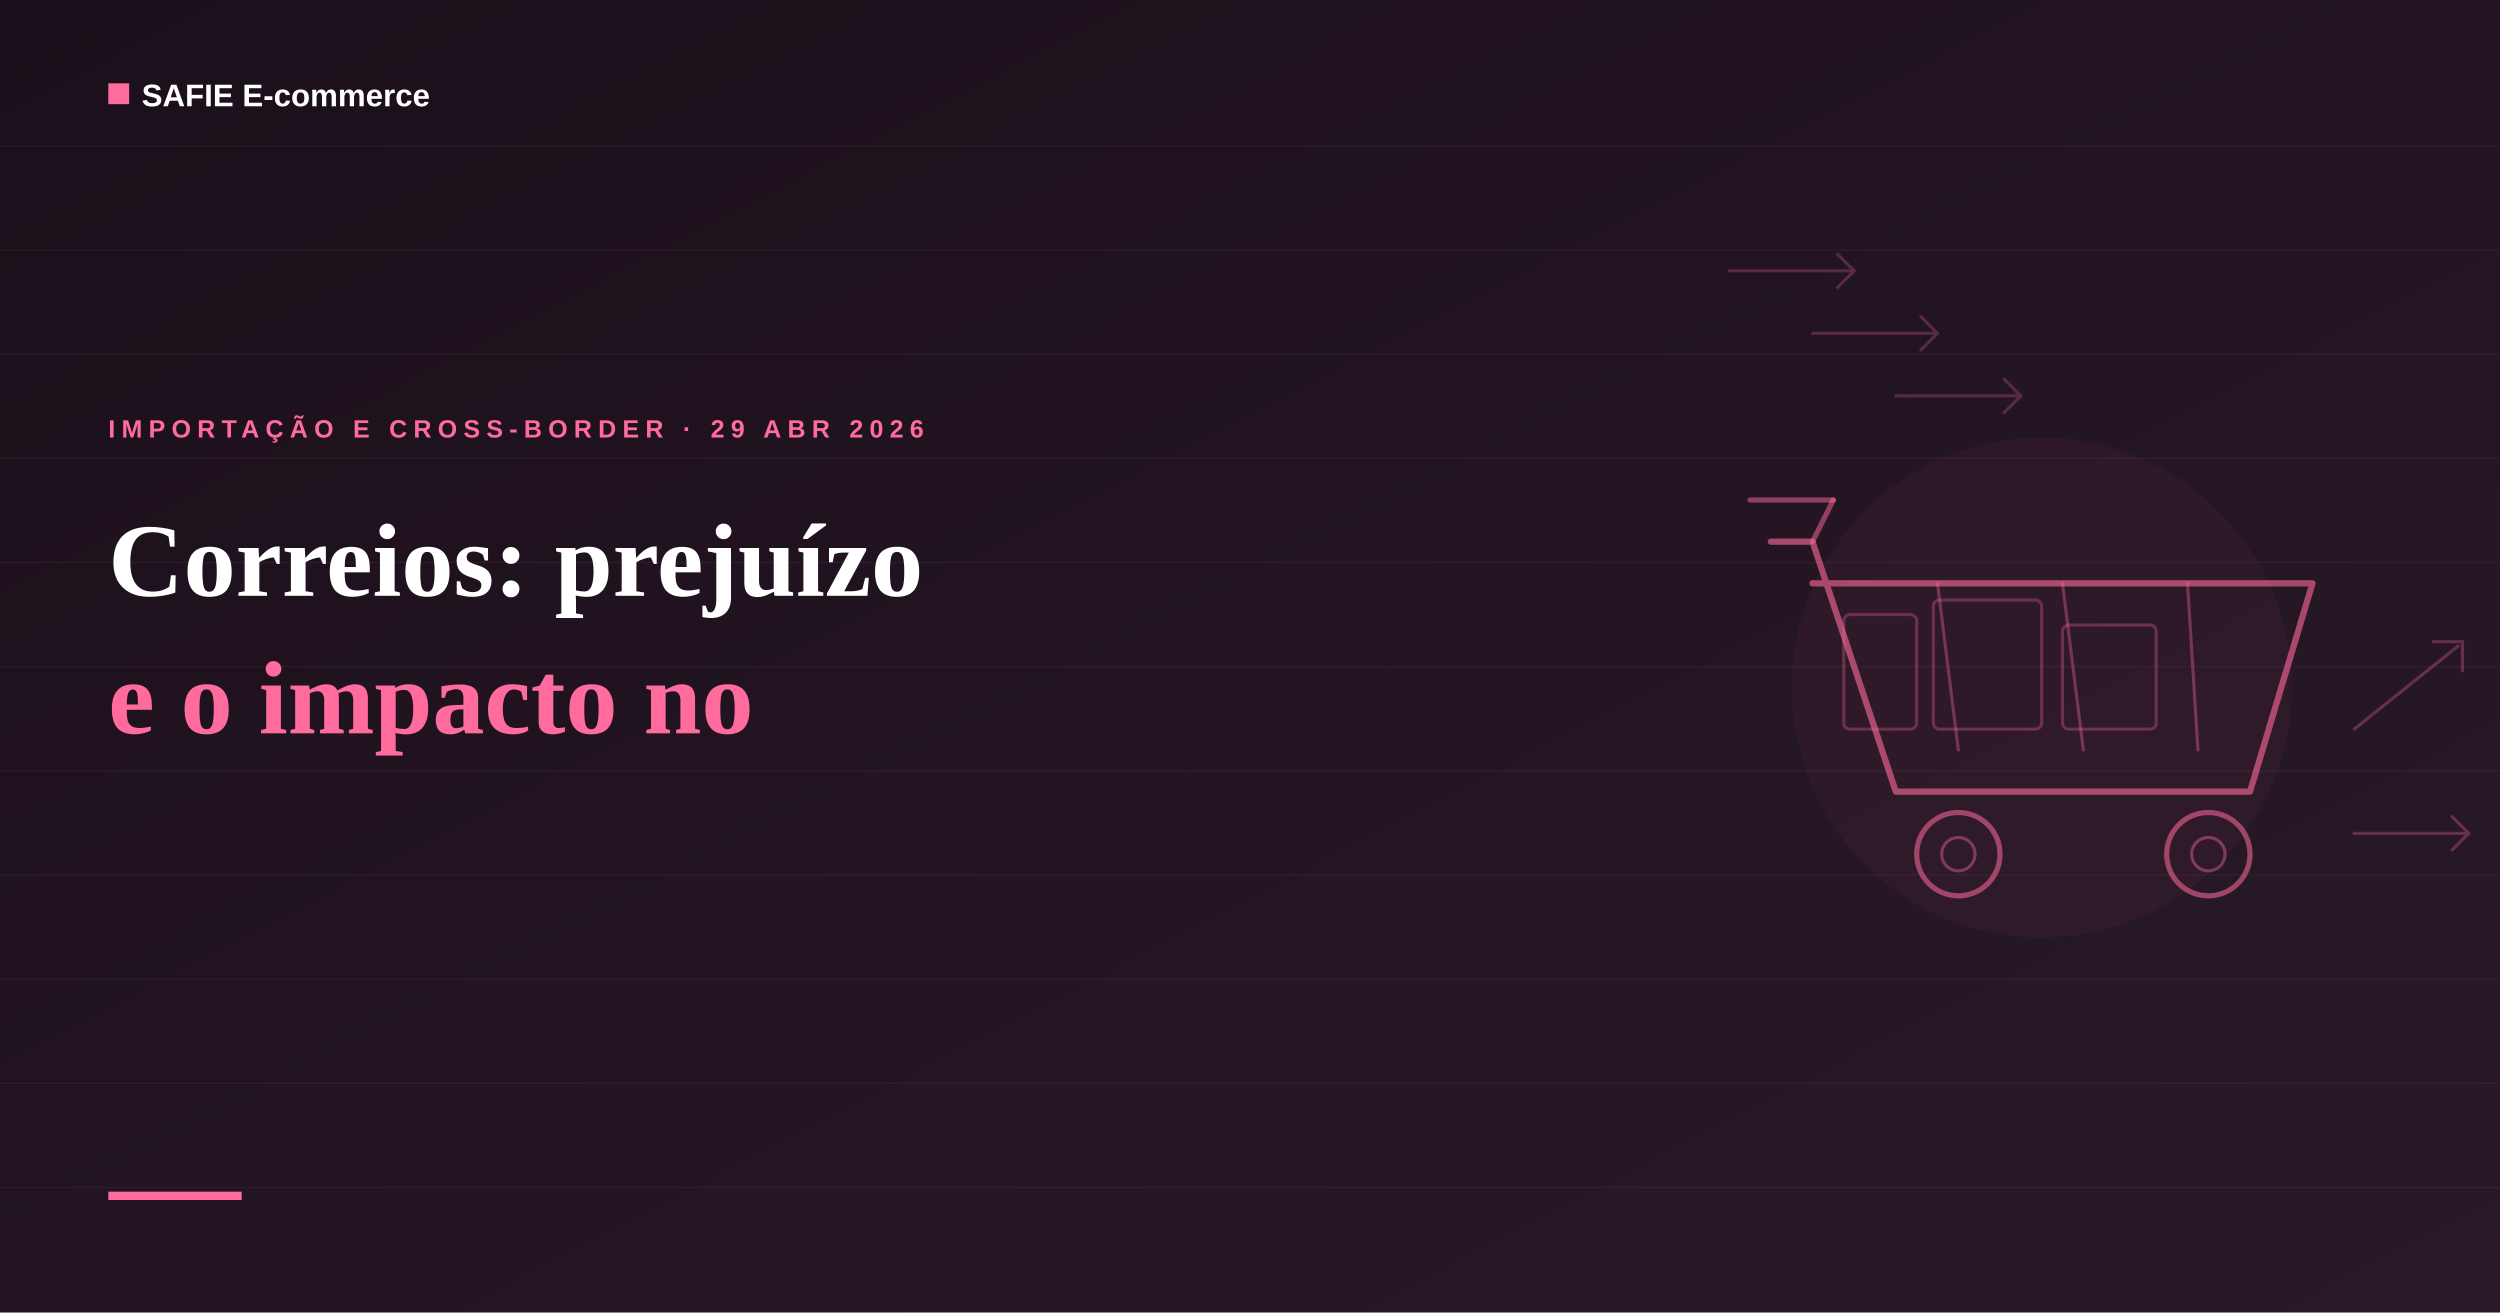
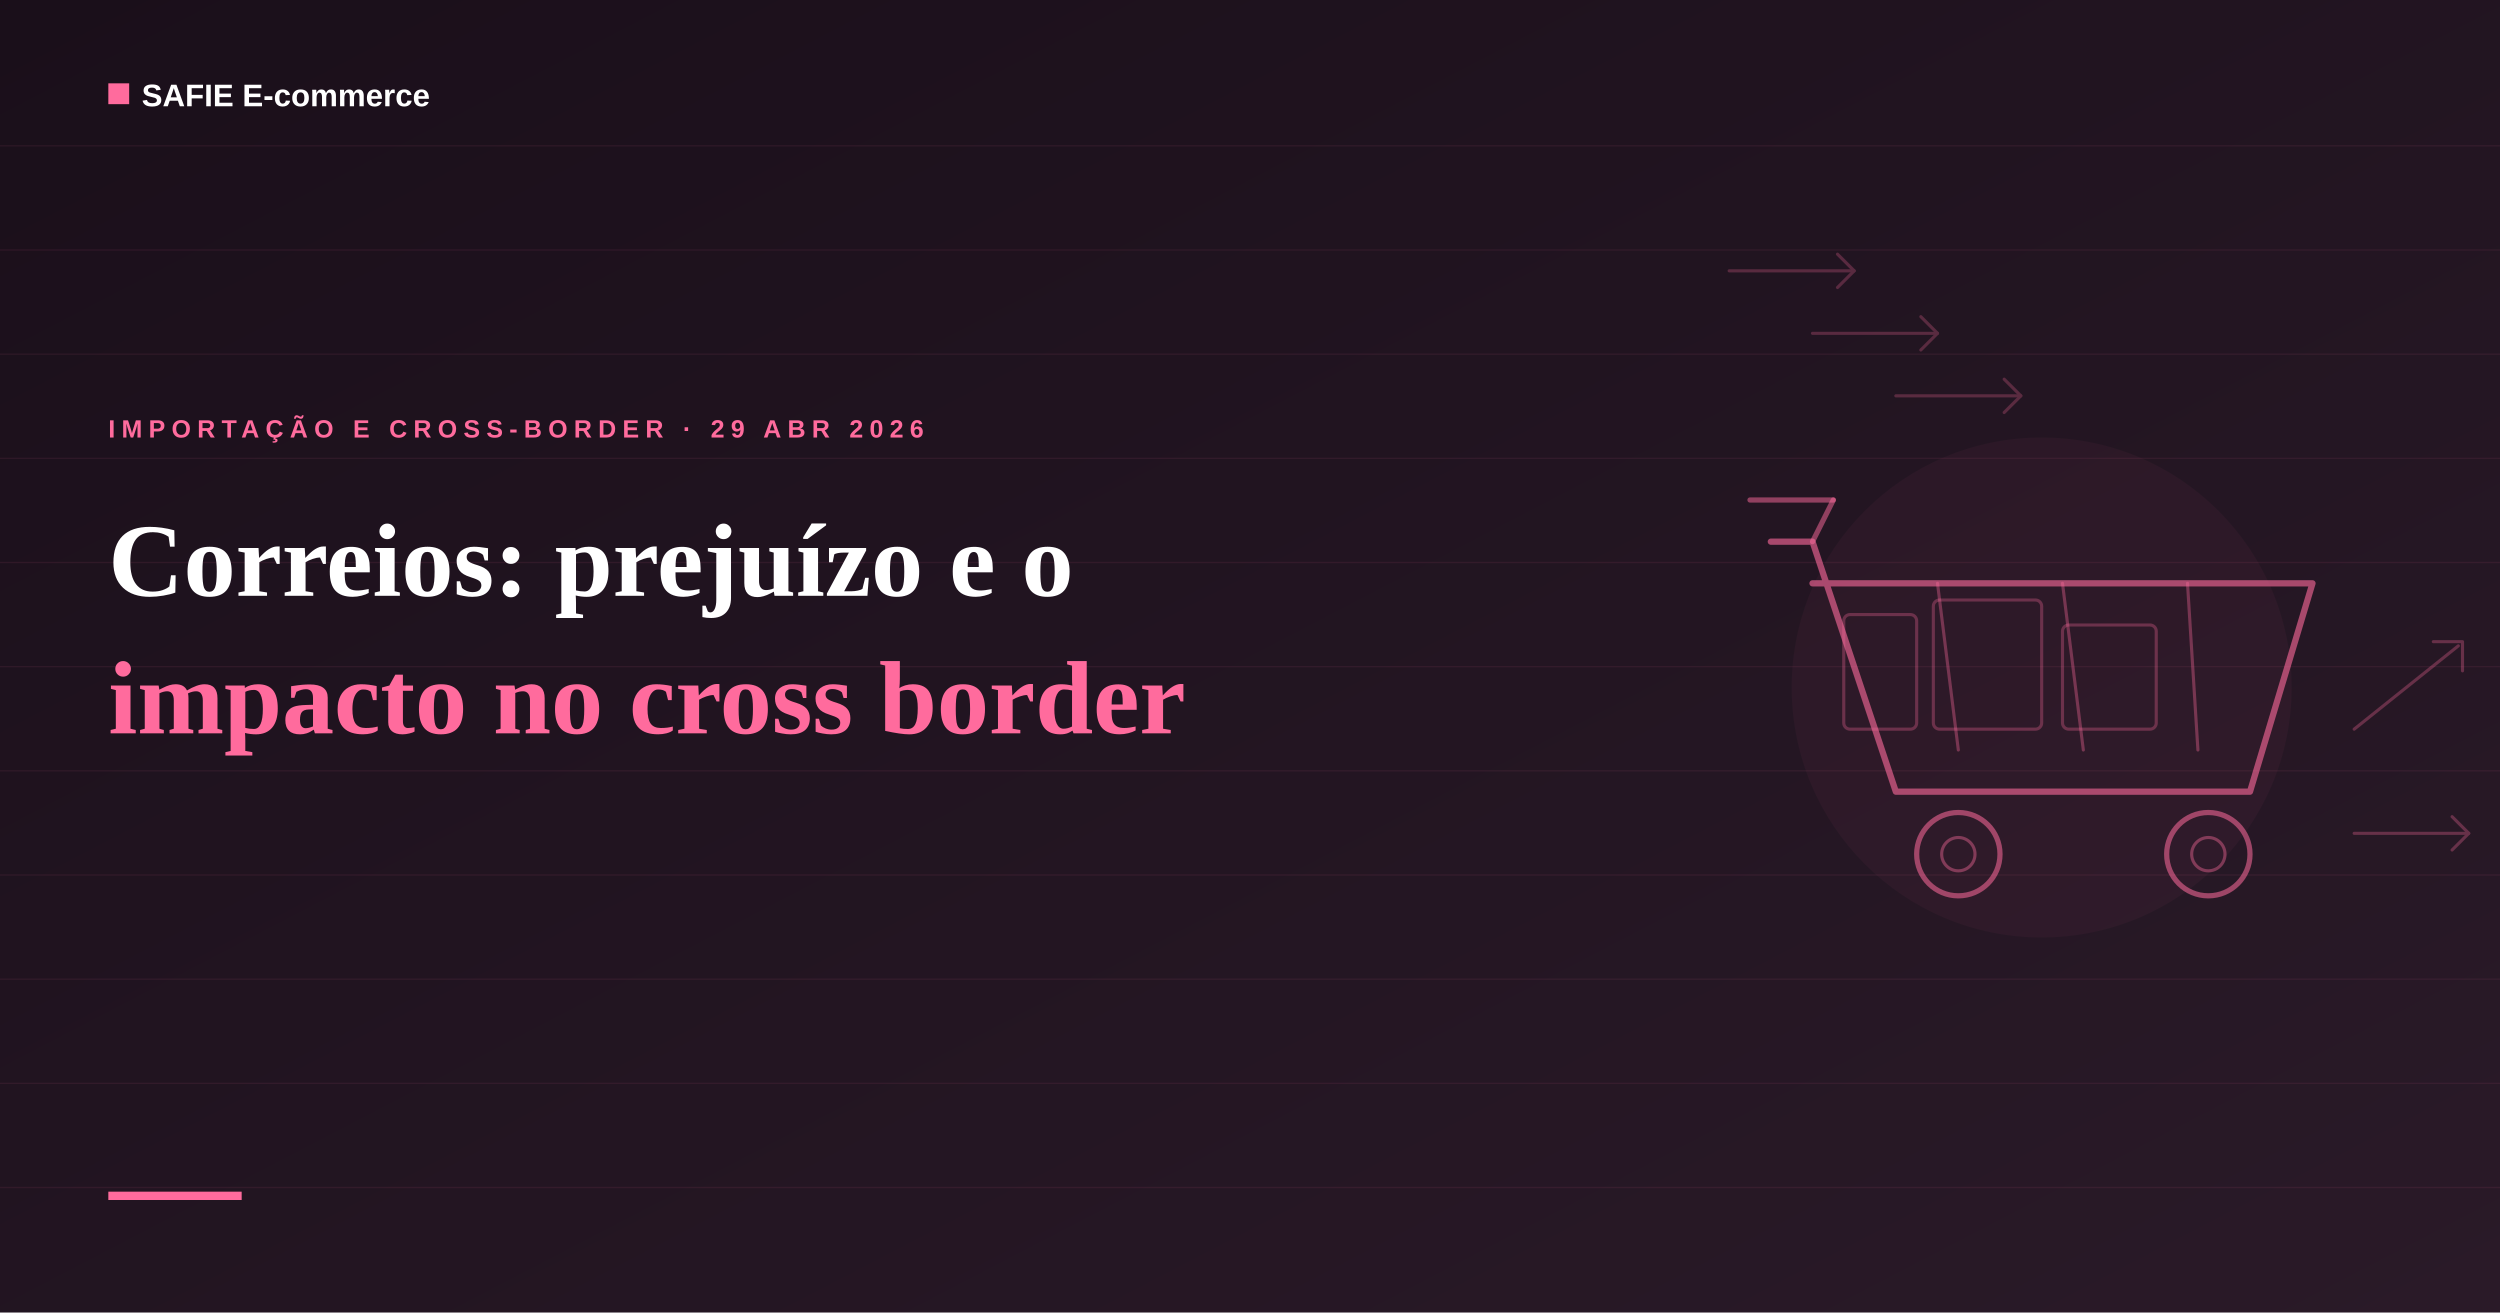
<svg xmlns="http://www.w3.org/2000/svg" viewBox="0 0 1200 630" width="1200" height="630">
  <defs>
    <linearGradient id="bg-grad" x1="0%" y1="0%" x2="100%" y2="100%">
      <stop offset="0%" stop-color="#1a0f1a" />
      <stop offset="100%" stop-color="#2a1a28" />
    </linearGradient>
  </defs>
  <rect width="1200" height="630" fill="url(#bg-grad)" />
  <g stroke="#ff6b9d" stroke-width="0.6" opacity="0.08">
    <line x1="0" y1="70" x2="1200" y2="70" />
    <line x1="0" y1="120" x2="1200" y2="120" />
    <line x1="0" y1="170" x2="1200" y2="170" />
    <line x1="0" y1="220" x2="1200" y2="220" />
    <line x1="0" y1="270" x2="1200" y2="270" />
    <line x1="0" y1="320" x2="1200" y2="320" />
    <line x1="0" y1="370" x2="1200" y2="370" />
    <line x1="0" y1="420" x2="1200" y2="420" />
    <line x1="0" y1="470" x2="1200" y2="470" />
    <line x1="0" y1="520" x2="1200" y2="520" />
    <line x1="0" y1="570" x2="1200" y2="570" />
  </g>
  <g stroke="#ff6b9d" stroke-width="1.5" opacity="0.25" fill="none" stroke-linecap="round" stroke-linejoin="round">
    <line x1="830" y1="130" x2="890" y2="130" />
    <polyline points="882,122 890,130 882,138" />
    <line x1="870" y1="160" x2="930" y2="160" />
    <polyline points="922,152 930,160 922,168" />
    <line x1="910" y1="190" x2="970" y2="190" />
    <polyline points="962,182 970,190 962,198" />
  </g>
  <g stroke="#ff6b9d" fill="none" stroke-linecap="round" stroke-linejoin="round">
    <path d="M 850 260 L 870 260 L 910 380 L 1080 380 L 1110 280 L 870 280" stroke-width="3" opacity="0.6" />
    <line x1="840" y1="240" x2="880" y2="240" stroke-width="2.5" opacity="0.5" />
    <line x1="880" y1="240" x2="870" y2="260" stroke-width="2.5" opacity="0.5" />
    <line x1="930" y1="280" x2="940" y2="360" stroke-width="1.5" opacity="0.35" />
    <line x1="990" y1="280" x2="1000" y2="360" stroke-width="1.5" opacity="0.35" />
    <line x1="1050" y1="280" x2="1055" y2="360" stroke-width="1.5" opacity="0.35" />
    <circle cx="940" cy="410" r="20" stroke-width="2.5" opacity="0.55" />
    <circle cx="940" cy="410" r="8" stroke-width="1.5" opacity="0.4" />
    <circle cx="1060" cy="410" r="20" stroke-width="2.5" opacity="0.55" />
    <circle cx="1060" cy="410" r="8" stroke-width="1.5" opacity="0.4" />
    <rect x="885" y="295" width="35" height="55" rx="3" stroke-width="1.5" opacity="0.3" />
    <rect x="928" y="288" width="52" height="62" rx="3" stroke-width="1.5" opacity="0.3" />
    <rect x="990" y="300" width="45" height="50" rx="3" stroke-width="1.5" opacity="0.3" />
  </g>
  <circle cx="980" cy="330" r="120" fill="#ff6b9d" opacity="0.04" />
  <g stroke="#ff6b9d" stroke-width="1.5" opacity="0.3" fill="none" stroke-linecap="round">
    <line x1="1130" y1="350" x2="1180" y2="310" />
    <polyline points="1168,308 1182,308 1182,322" stroke-linejoin="round" />
    <line x1="1130" y1="400" x2="1185" y2="400" />
    <polyline points="1177,392 1185,400 1177,408" stroke-linejoin="round" />
  </g>
  <rect x="52" y="40" width="10" height="10" fill="#ff6b9d" />
  <text x="68" y="51" fill="#ffffff" font-family="'DM Sans', Arial, sans-serif" font-size="15" font-weight="600">SAFIE E-commerce</text>
  <text x="52" y="210" fill="#ff6b9d" font-family="'DM Sans', Arial, sans-serif" font-size="12" font-weight="600" letter-spacing="3">IMPORTAÇÃO E CROSS-BORDER · 29 ABR 2026</text>
-   <text x="52" y="286" fill="#ffffff" font-family="Georgia, 'Times New Roman', serif" font-size="50" font-weight="700">Correios: prejuízo</text>
-   <text x="52" y="352" fill="#ff6b9d" font-family="Georgia, 'Times New Roman', serif" font-size="50" font-weight="700">e o impacto no</text>
+   <text x="52" y="286" fill="#ffffff" font-family="Georgia, 'Times New Roman', serif" font-size="50" font-weight="700">Correios: prejuízo e o</text>
+   <text x="52" y="352" fill="#ff6b9d" font-family="Georgia, 'Times New Roman', serif" font-size="50" font-weight="700">impacto no cross border</text>
  <text x="52" y="418" fill="#ff6b9d" font-family="Georgia, 'Times New Roman', serif" font-size="50" font-weight="700" />
  <rect x="52" y="572" width="64" height="4" fill="#ff6b9d" />
</svg>
